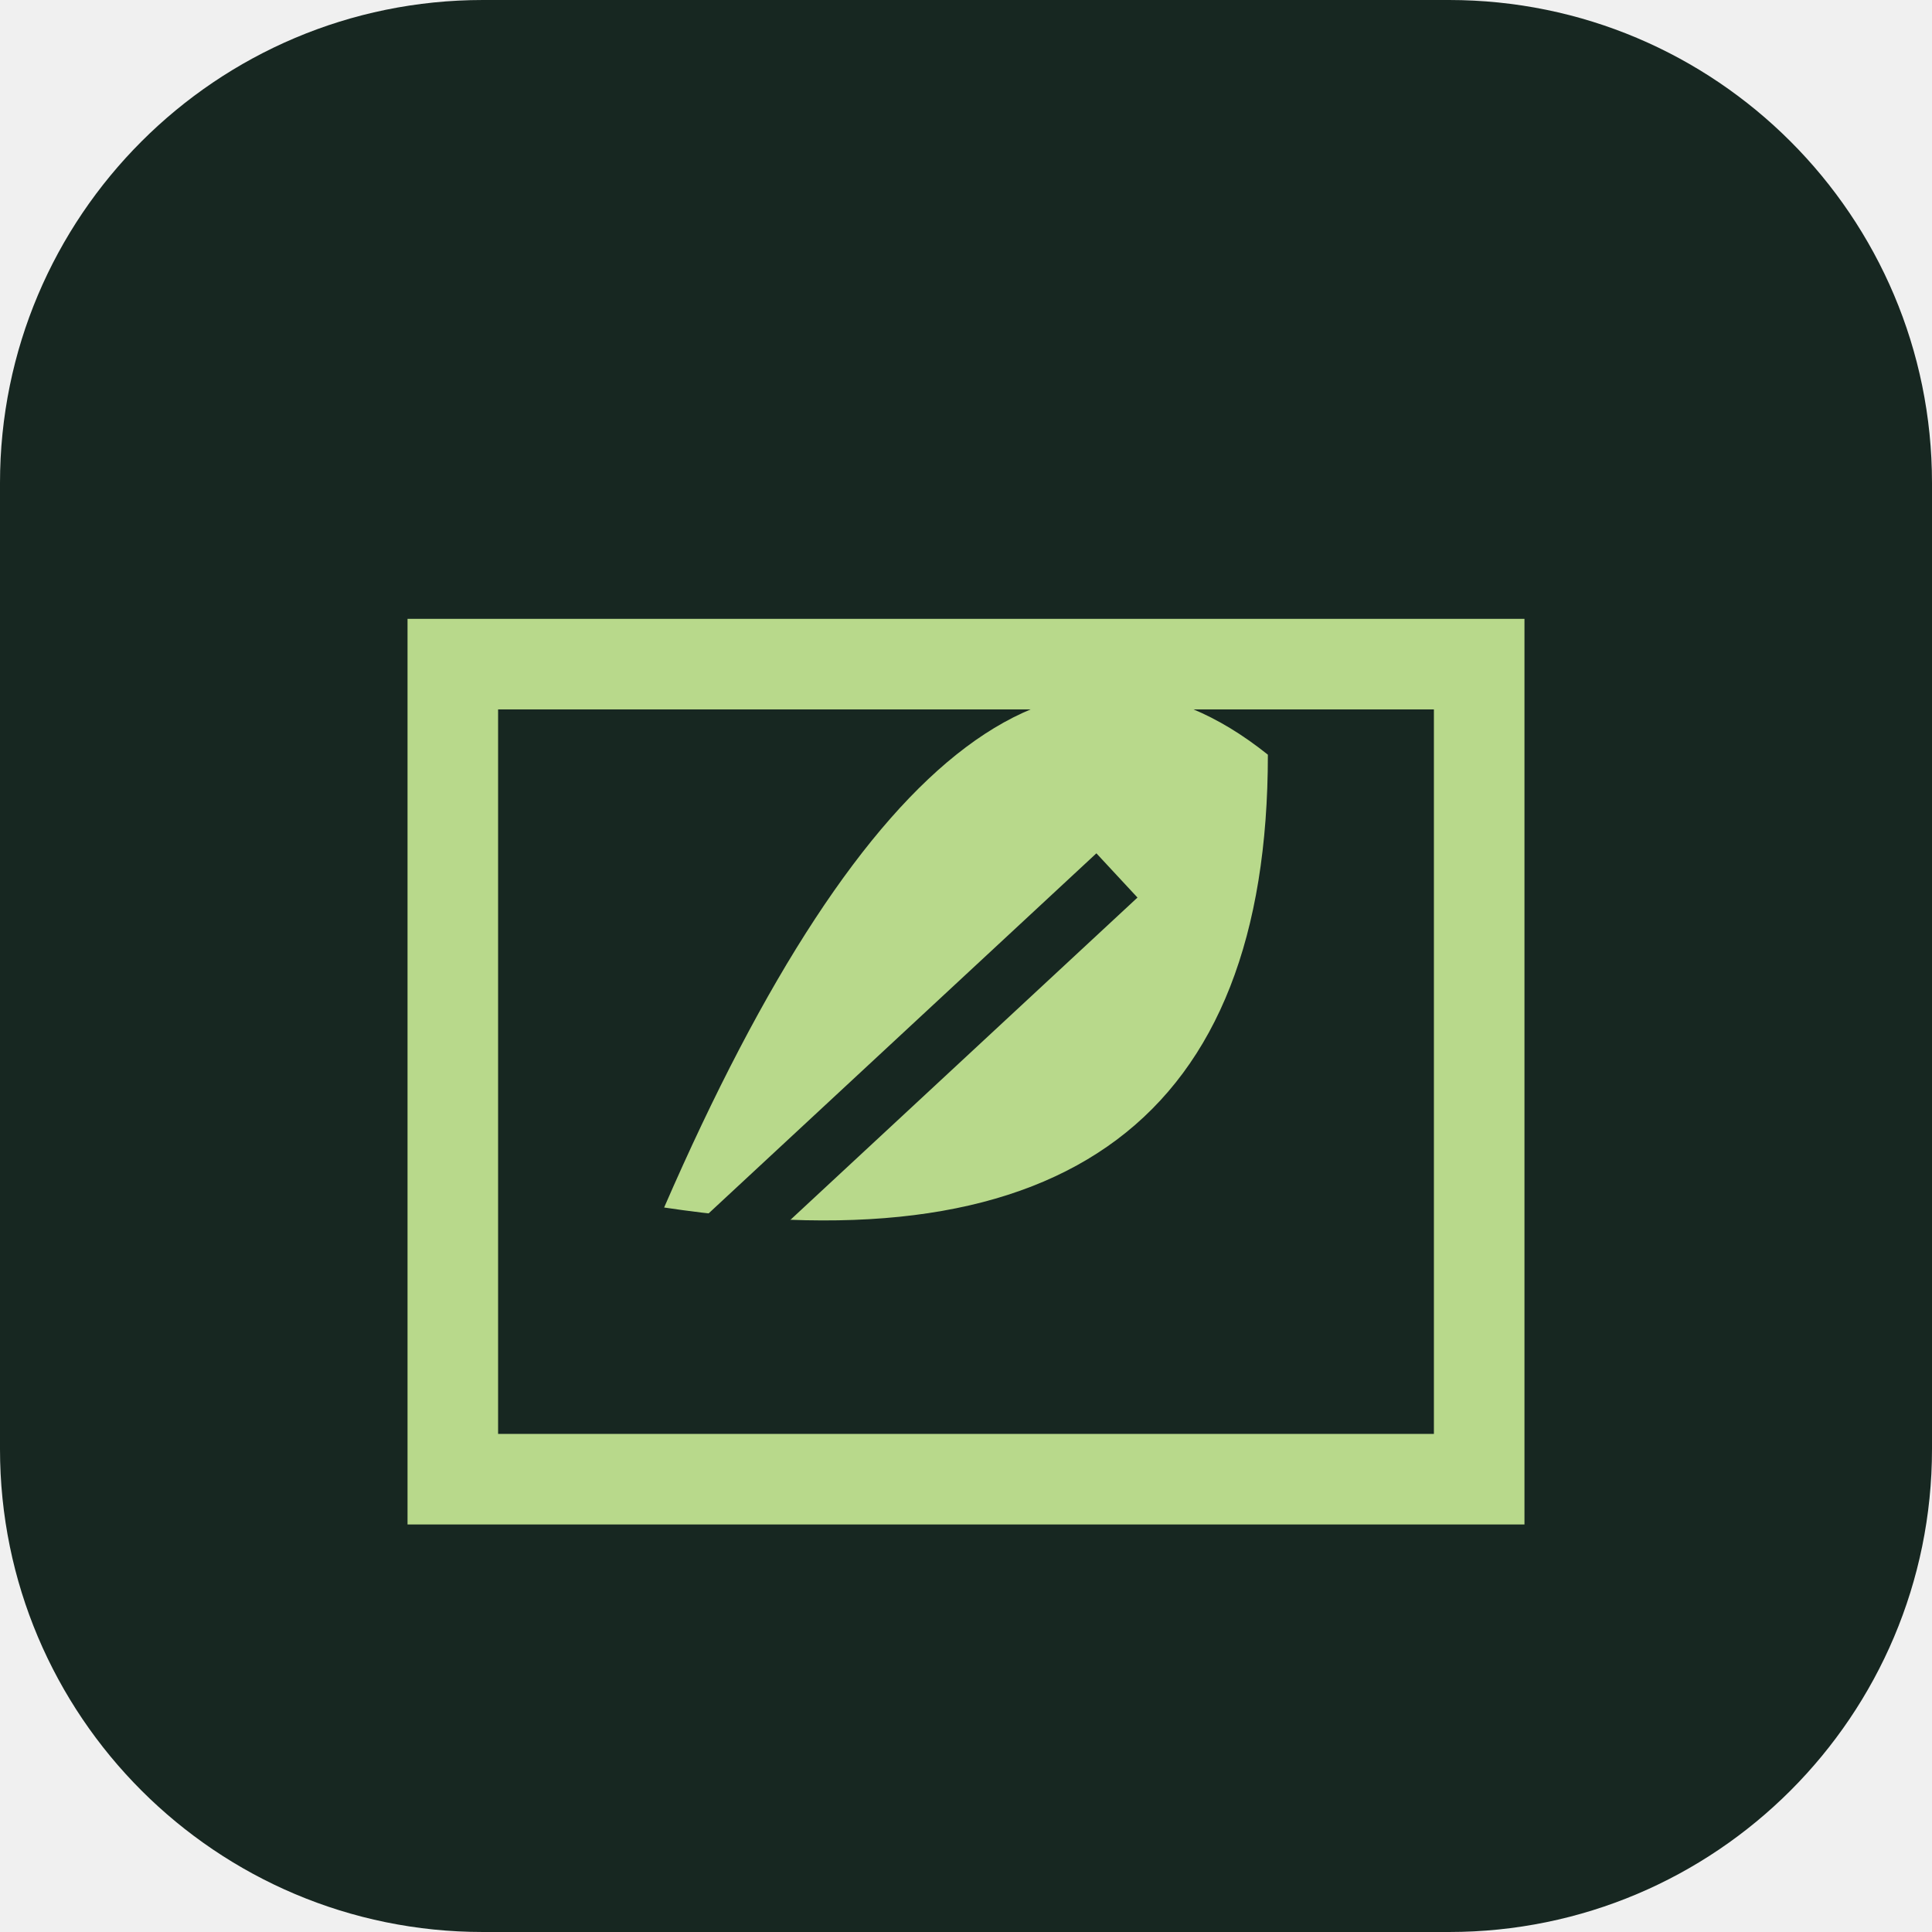
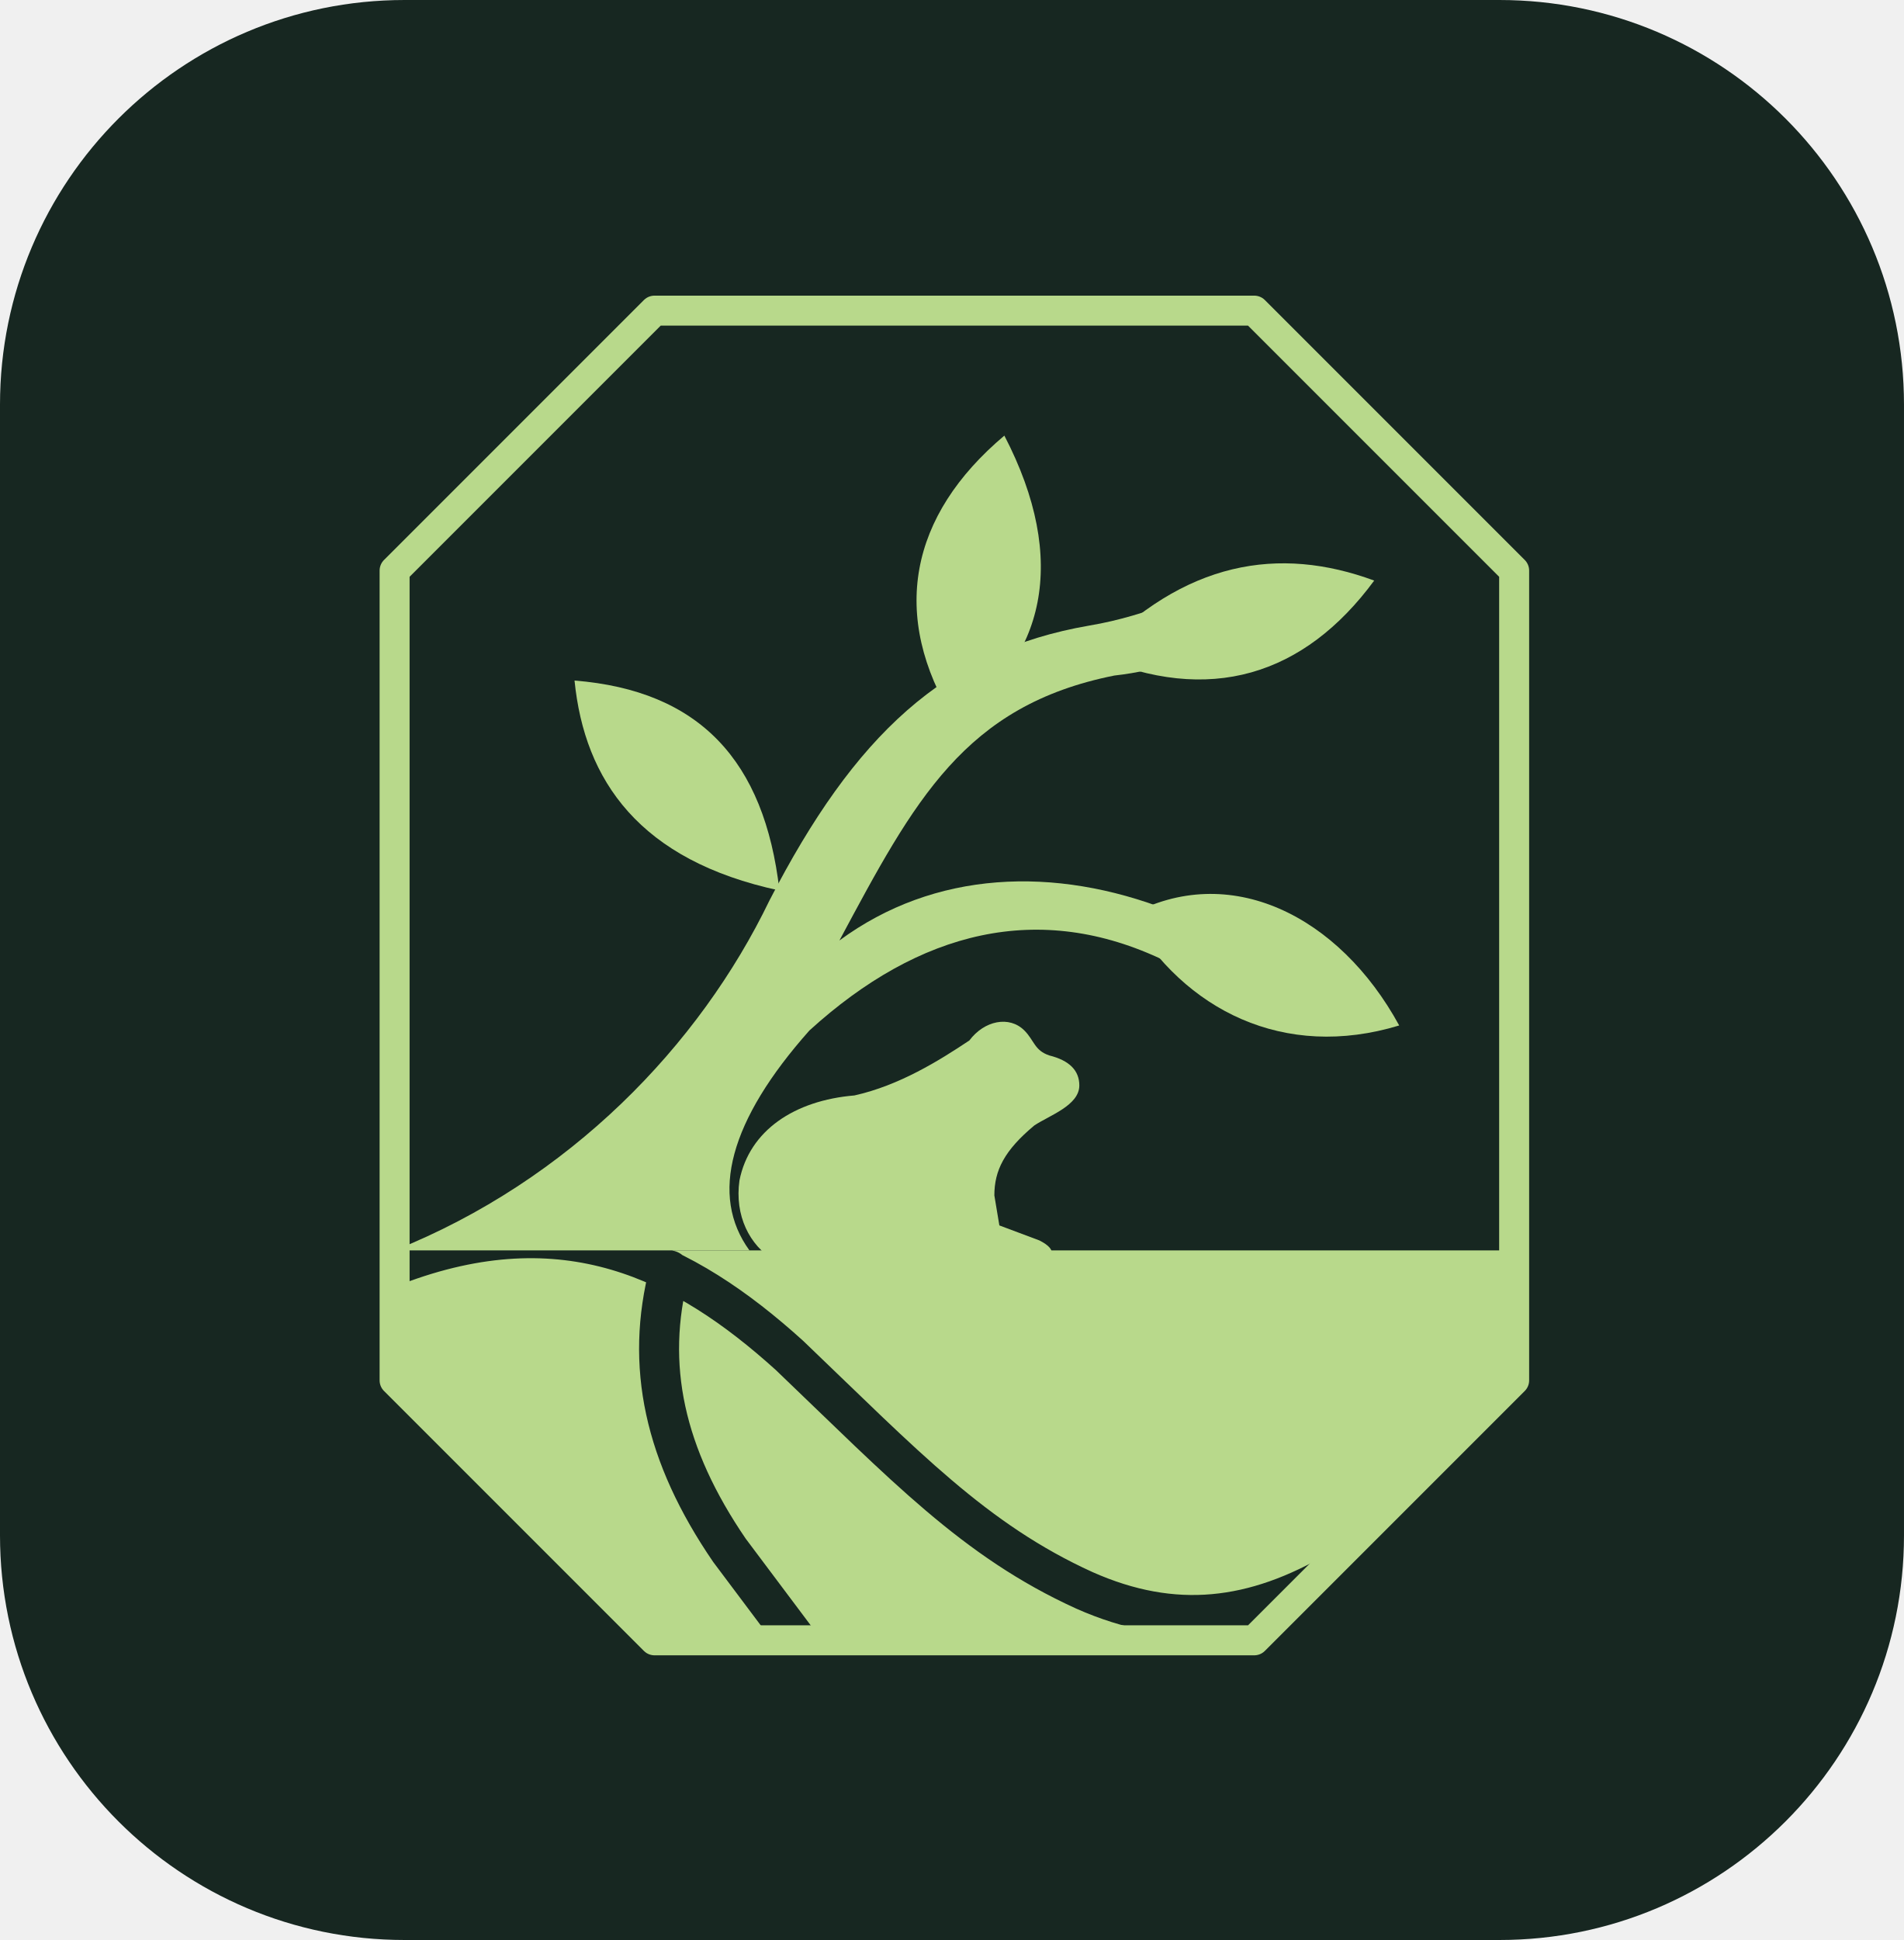
- <svg xmlns="http://www.w3.org/2000/svg" viewBox="0 0 64 64">
-   <rect width="64" height="64" rx="16" fill="#172721" />
-   <path d="M15 22h34v27H15z" fill="none" stroke="#b8d98b" stroke-width="3" />
-   <path d="M22 40q10-23 20-15Q42 43 22 40" fill="#b8d98b" />
-   <path d="M23 42l14-13" stroke="#172721" stroke-width="2" />
+ <svg xmlns="http://www.w3.org/2000/svg" viewBox="0 0 320 326">
+   <rect width="320" height="326" rx="68" fill="#172721" />
+   <defs>
+     <clipPath id="case">
+       <path d="M100 30h120l52 52v162l-52 52H100l-52-52V82z" />
+     </clipPath>
+     <mask id="roots">
+       <rect width="320" height="326" fill="white" />
+       <path d="M48 221c34-13 58-1 79 18 23 22 37 37 59 47 18 8 34 6 51-4M103 222c-5 19-1 37 12 56l18 24" fill="none" stroke="black" stroke-linecap="round" stroke-width="8" />
+     </mask>
+   </defs>
+   <g transform="translate(26 27) scale(.84)">
+     <g clip-path="url(#case)" fill="#b8d98b">
+       <path d="M48 218c35-14 61-41 75-70 17-33 35-50 64-55 12-2 22-7 30-10l4 8c-10 8-20 11-29 12-30 6-40 25-55 53 19-14 43-15 66-6l-1 10c-25-12-49-6-71 14-16 18-20 33-12 44z" />
+       <path d="M125 146c-28-6-39-22-41-42 25 2 38 16 41 42z" />
+       <path d="M160 112c-13-21-9-41 10-57 13 25 8 45-10 57z" />
+       <path d="M188 99c18-19 37-22 56-15-14 19-33 25-56 15z" />
+       <path d="M195 151c20-11 42 0 54 22-23 7-43-3-54-22z" />
+       <path d="M48 218h224v92H48z" mask="url(#roots)" />
+       <path d="M124 220c-5-3-8-9-7-16 2-10 11-16 23-17 9-2 17-7 23-11 3-4 8-5 11-2 2 2 2 4 5 5 4 1 6 3 6 6 0 4-6 6-9 8-6 5-8 9-8 14l1 6 8 3c4 2 3 4-2 4z" />
+     </g>
+     <path d="M100 30h120l52 52v162l-52 52H100l-52-52V82z" fill="none" stroke="#b8d98b" stroke-linejoin="round" stroke-width="6" />
+   </g>
</svg>
